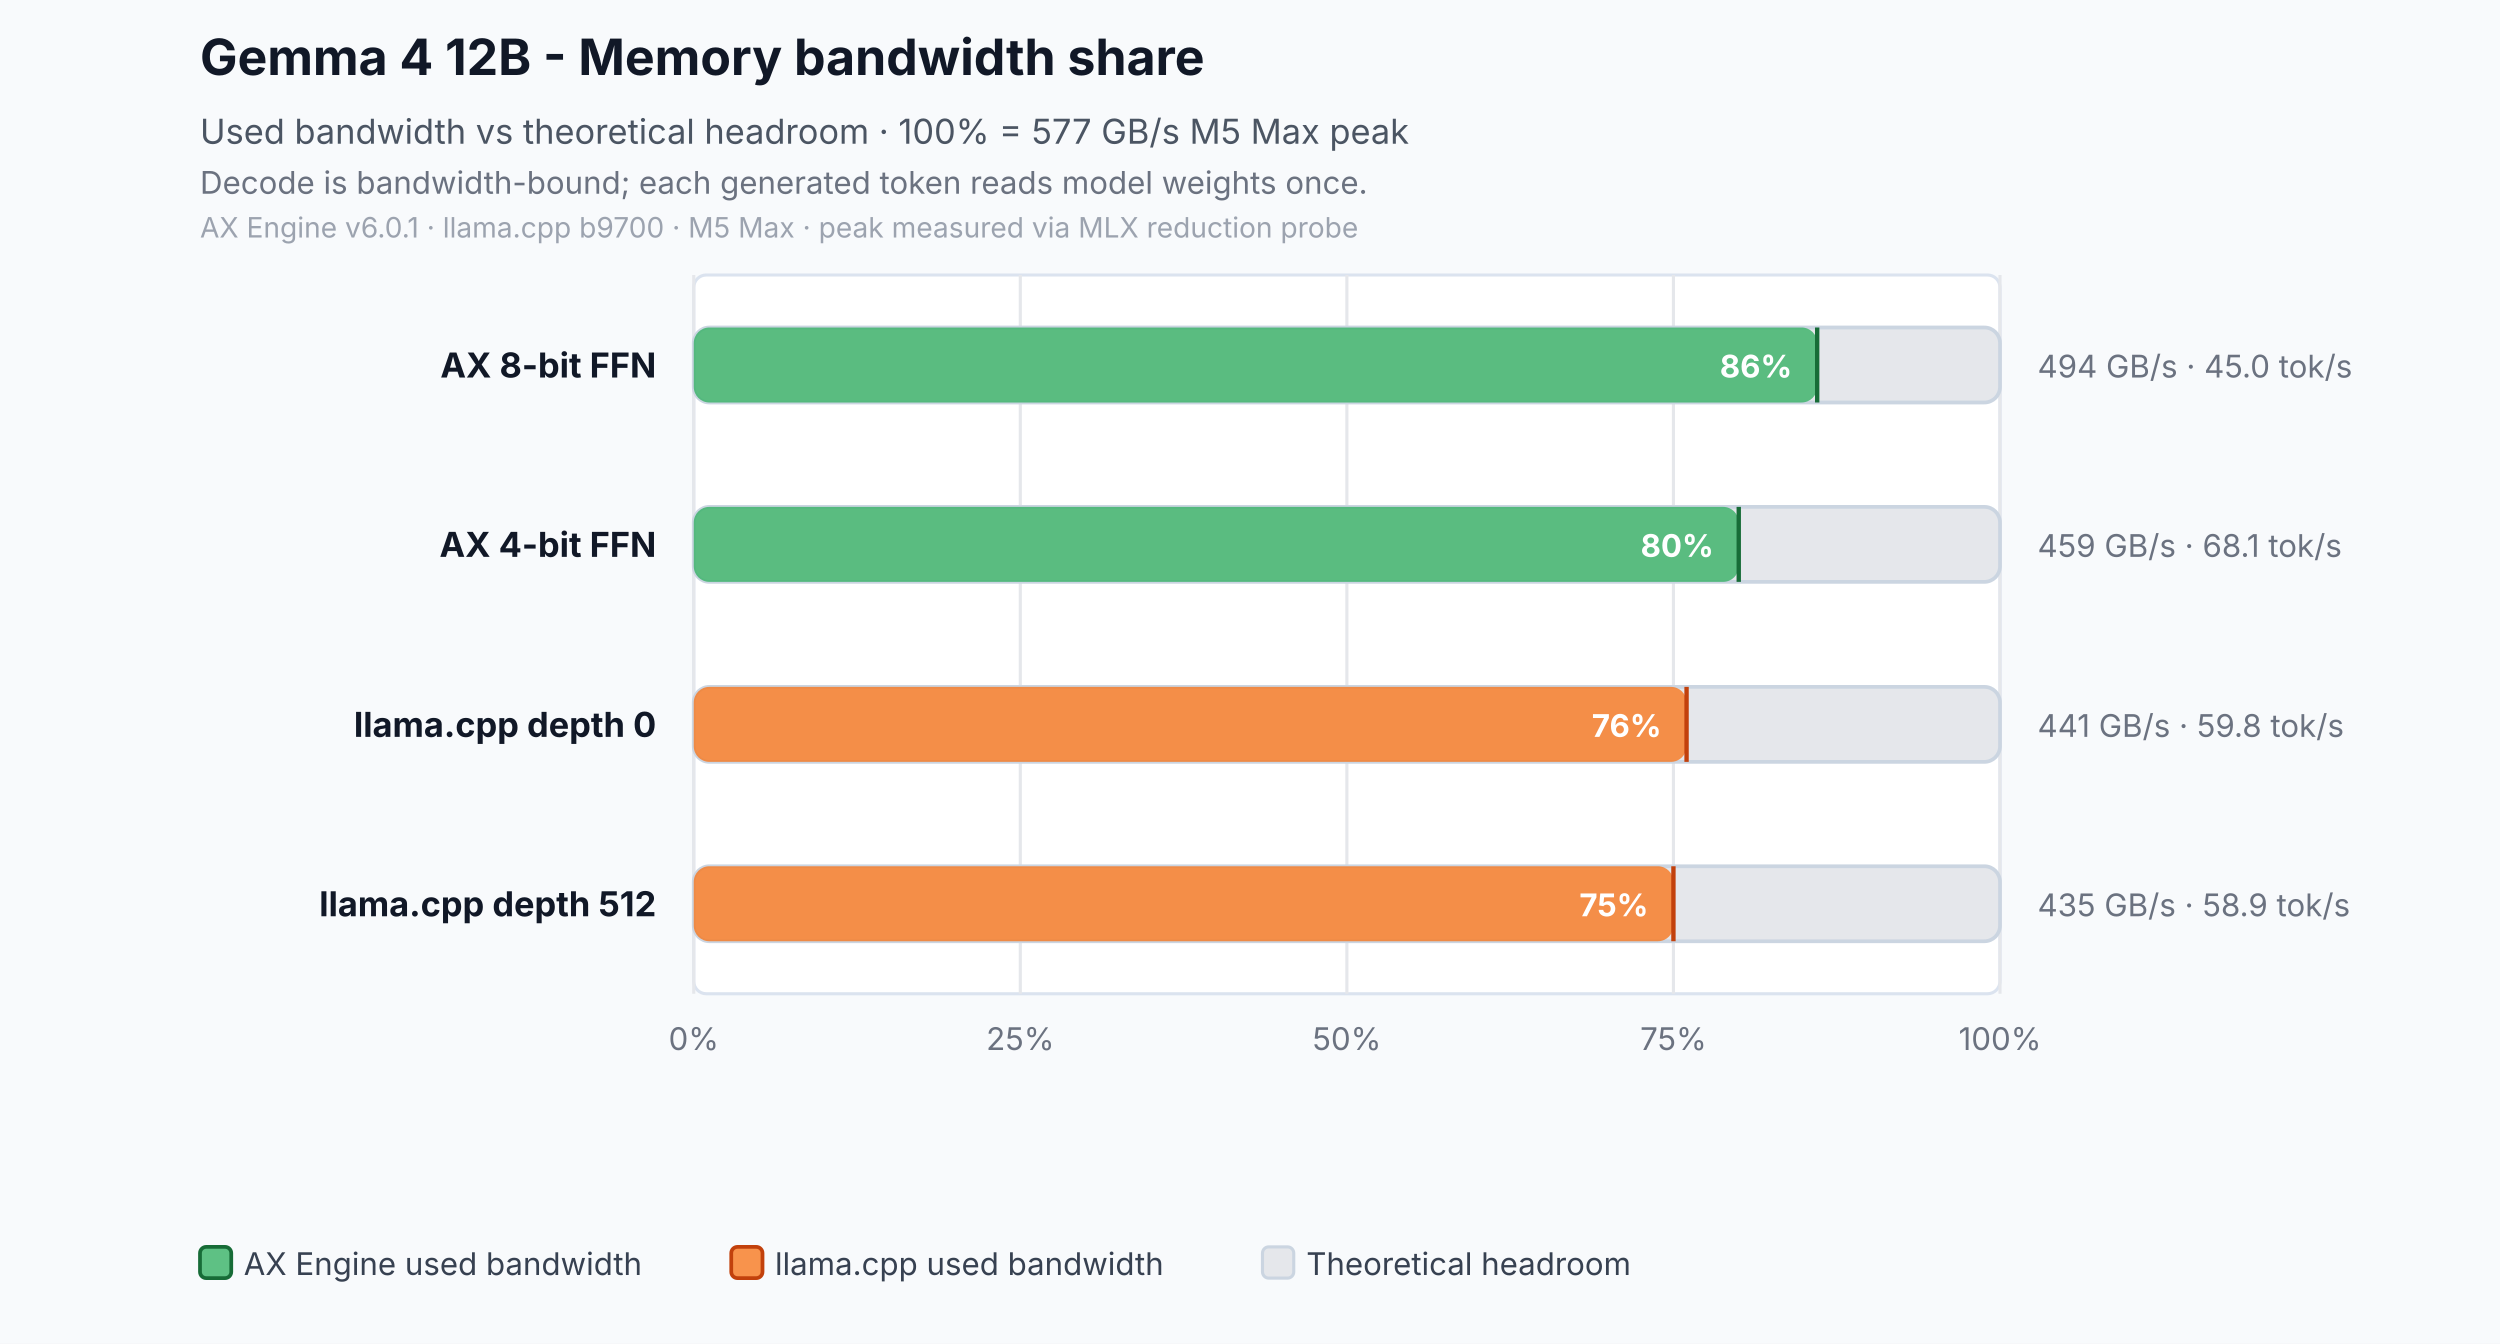
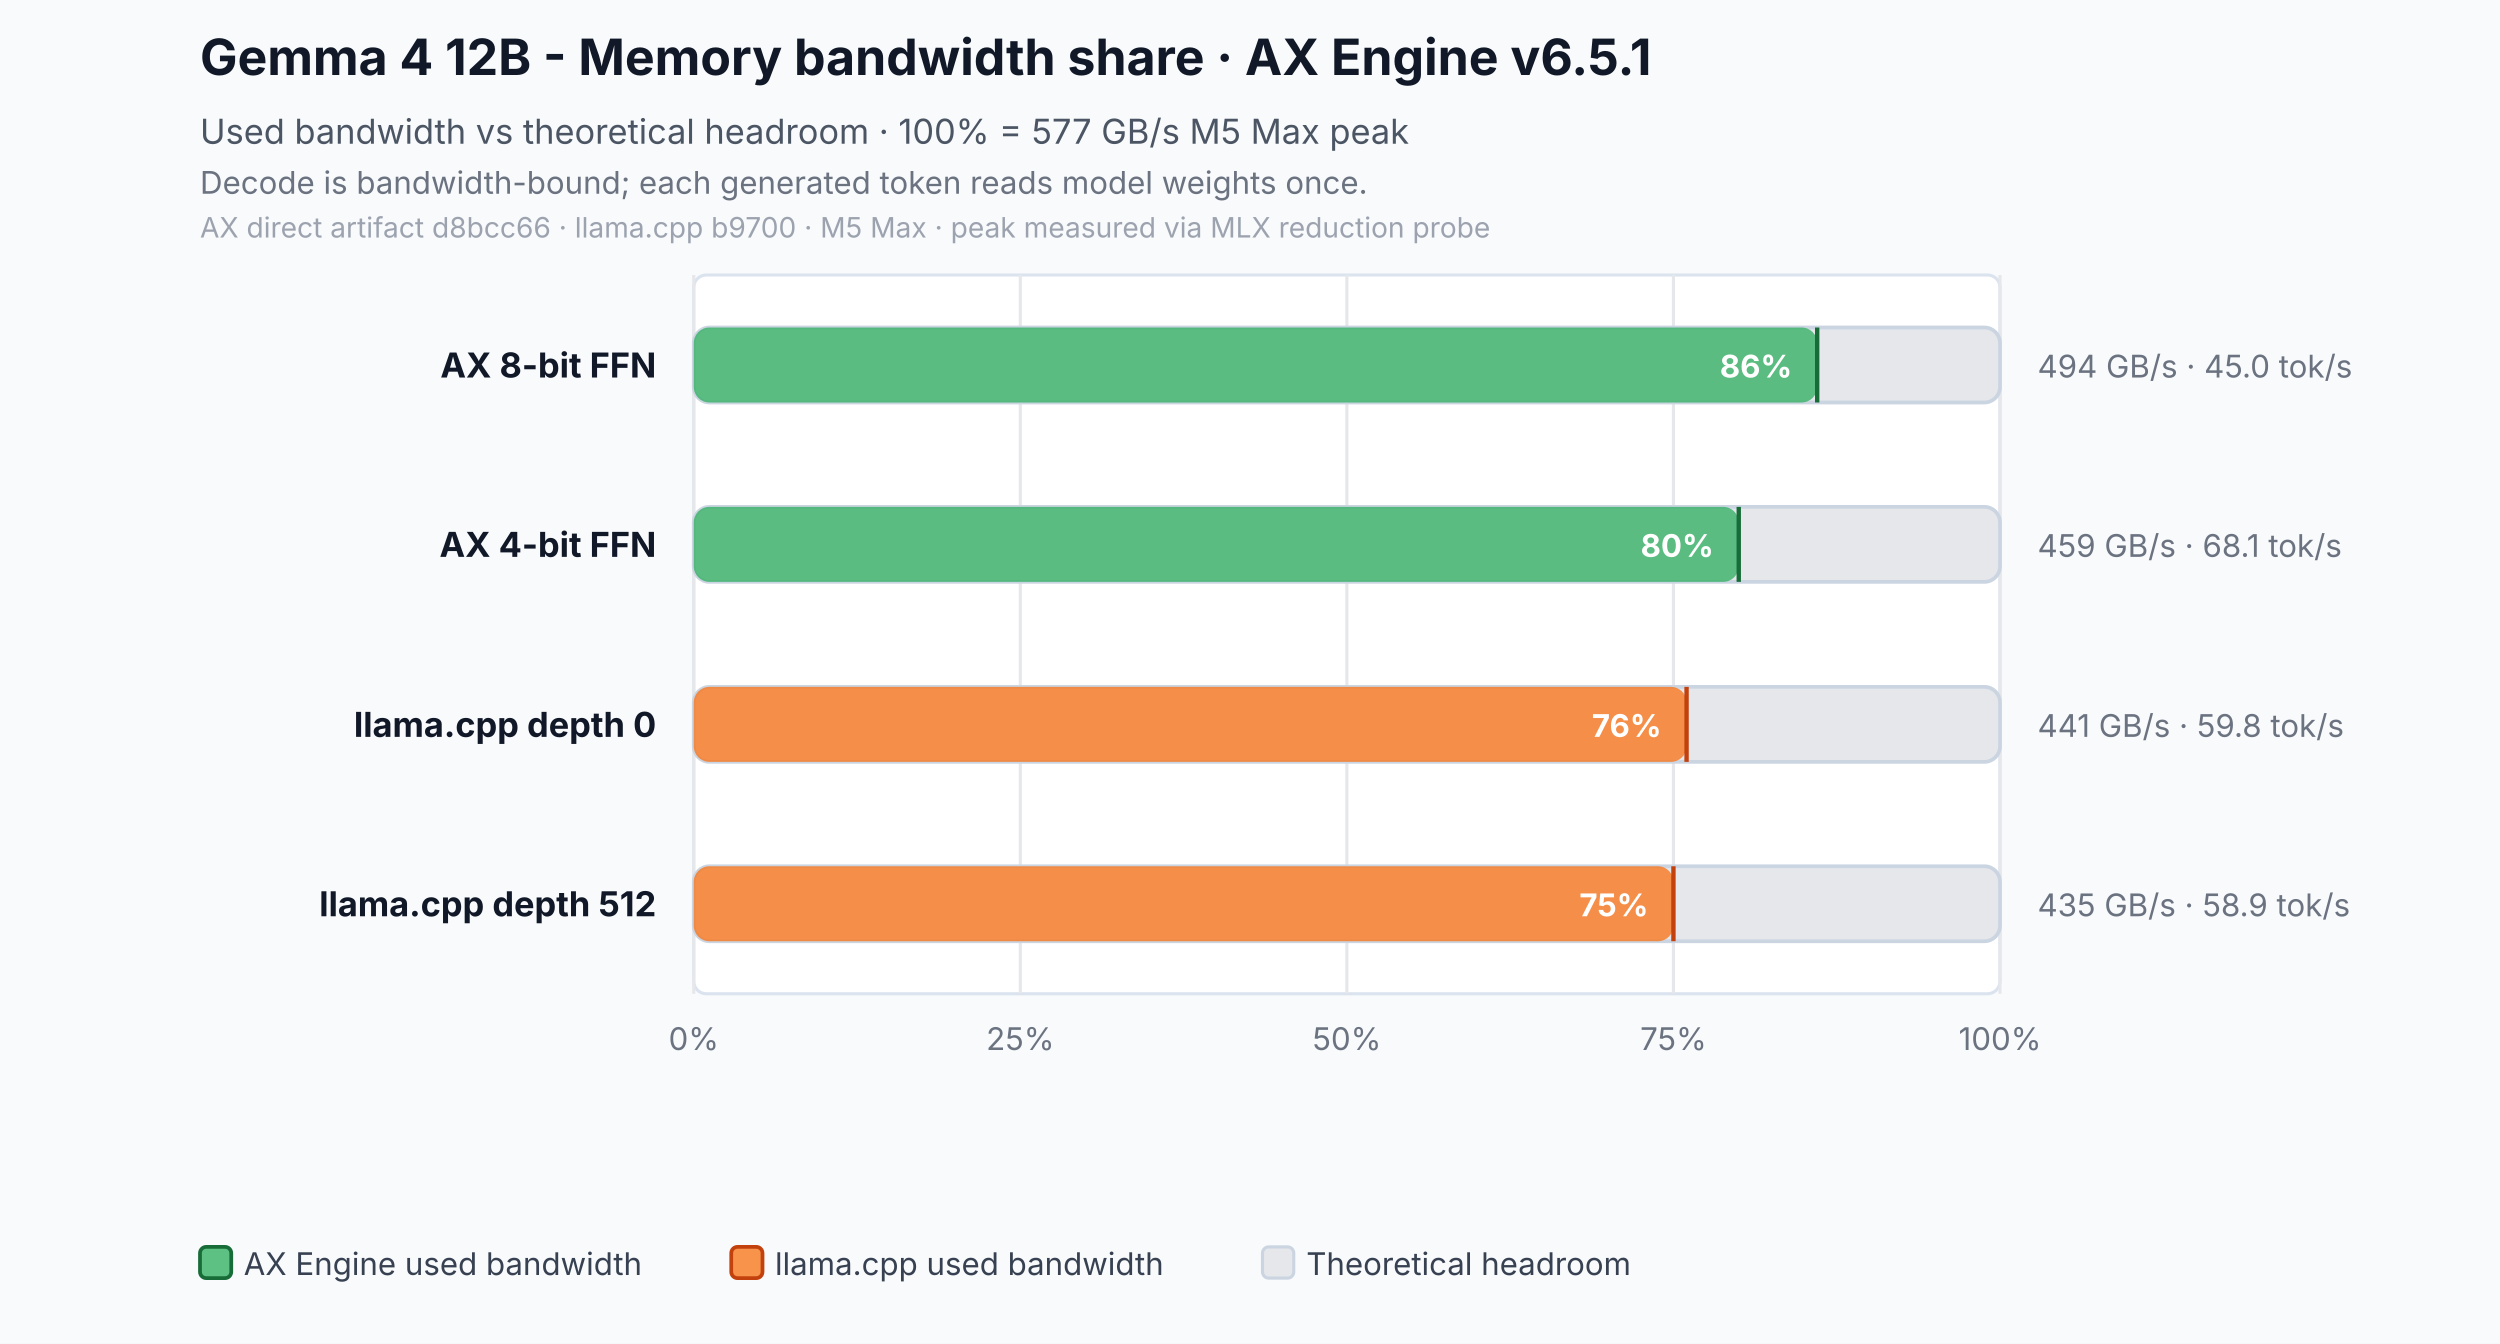
<svg xmlns="http://www.w3.org/2000/svg" width="800" height="430" viewBox="0 0 800 430" role="img" aria-labelledby="title desc">
  <rect width="800" height="430" fill="#f8fafc" />
-   <text id="title" x="64" y="24" font-family="Inter,Segoe UI,Arial,sans-serif" font-size="16" font-weight="700" fill="#111827">Gemma 4 12B - Memory bandwidth share</text>
+   <text id="title" x="64" y="24" font-family="Inter,Segoe UI,Arial,sans-serif" font-size="16" font-weight="700" fill="#111827">Gemma 4 12B - Memory bandwidth share · AX Engine v6.5.1</text>
  <text x="64" y="46" font-family="Inter,Segoe UI,Arial,sans-serif" font-size="11" fill="#4b5563">Used bandwidth vs theoretical headroom · 100% = 577 GB/s M5 Max peak</text>
  <text id="desc" x="64" y="62" font-family="Inter,Segoe UI,Arial,sans-serif" font-size="10" fill="#6b7280">Decode is bandwidth-bound; each generated token reads model weights once.</text>
-   <text x="64" y="76" font-family="Inter,Segoe UI,Arial,sans-serif" font-size="9" fill="#9ca3af">AX Engine v6.0.1 · llama.cpp b9700 · M5 Max · peak measured via MLX reduction probe</text>
+   <text x="64" y="76" font-family="Inter,Segoe UI,Arial,sans-serif" font-size="9" fill="#9ca3af">AX direct artifact d8bcc66 · llama.cpp b9700 · M5 Max · peak measured via MLX reduction probe</text>
  <rect x="222" y="88" width="418" height="230" rx="4" fill="#ffffff" stroke="#dbe3ef" />
  <line x1="222.0" y1="88" x2="222.0" y2="318" stroke="#e5e7eb" stroke-width="1" />
  <text x="222.0" y="336" text-anchor="middle" font-family="Inter,Segoe UI,Arial,sans-serif" font-size="10" fill="#6b7280">0%</text>
  <line x1="326.5" y1="88" x2="326.5" y2="318" stroke="#e5e7eb" stroke-width="1" />
  <text x="326.5" y="336" text-anchor="middle" font-family="Inter,Segoe UI,Arial,sans-serif" font-size="10" fill="#6b7280">25%</text>
  <line x1="431.0" y1="88" x2="431.0" y2="318" stroke="#e5e7eb" stroke-width="1" />
  <text x="431.0" y="336" text-anchor="middle" font-family="Inter,Segoe UI,Arial,sans-serif" font-size="10" fill="#6b7280">50%</text>
  <line x1="535.5" y1="88" x2="535.5" y2="318" stroke="#e5e7eb" stroke-width="1" />
  <text x="535.5" y="336" text-anchor="middle" font-family="Inter,Segoe UI,Arial,sans-serif" font-size="10" fill="#6b7280">75%</text>
  <line x1="640.0" y1="88" x2="640.0" y2="318" stroke="#e5e7eb" stroke-width="1" />
  <text x="640.0" y="336" text-anchor="middle" font-family="Inter,Segoe UI,Arial,sans-serif" font-size="10" fill="#6b7280">100%</text>
  <text x="210" y="120.8" text-anchor="end" font-family="Inter,Segoe UI,Arial,sans-serif" font-size="11" font-weight="700" fill="#111827">AX 8-bit FFN</text>
  <rect x="222" y="104.8" width="418.0" height="24" rx="5" fill="#e5e7eb" stroke="#cbd5e1" stroke-width="1.2" />
  <rect x="222" y="104.8" width="359.5" height="24" rx="5" fill="#2eaf5f" fill-opacity="0.76" />
  <line x1="581.5" y1="104.8" x2="581.5" y2="128.8" stroke="#176c37" stroke-width="1.4" />
  <text x="573.5" y="120.8" text-anchor="end" font-family="Inter,Segoe UI,Arial,sans-serif" font-size="10" font-weight="700" fill="#ffffff">86%</text>
  <text x="652" y="120.8" text-anchor="start" font-family="Inter,Segoe UI,Arial,sans-serif" font-size="10" fill="#6b7280">494 GB/s · 45.0 tok/s</text>
  <text x="210" y="178.2" text-anchor="end" font-family="Inter,Segoe UI,Arial,sans-serif" font-size="11" font-weight="700" fill="#111827">AX 4-bit FFN</text>
  <rect x="222" y="162.2" width="418.0" height="24" rx="5" fill="#e5e7eb" stroke="#cbd5e1" stroke-width="1.2" />
  <rect x="222" y="162.2" width="334.4" height="24" rx="5" fill="#2eaf5f" fill-opacity="0.76" />
  <line x1="556.4" y1="162.2" x2="556.4" y2="186.2" stroke="#176c37" stroke-width="1.4" />
  <text x="548.4" y="178.2" text-anchor="end" font-family="Inter,Segoe UI,Arial,sans-serif" font-size="10" font-weight="700" fill="#ffffff">80%</text>
  <text x="652" y="178.2" text-anchor="start" font-family="Inter,Segoe UI,Arial,sans-serif" font-size="10" fill="#6b7280">459 GB/s · 68.1 tok/s</text>
  <text x="210" y="235.8" text-anchor="end" font-family="Inter,Segoe UI,Arial,sans-serif" font-size="11" font-weight="700" fill="#111827">llama.cpp depth 0</text>
  <rect x="222" y="219.8" width="418.0" height="24" rx="5" fill="#e5e7eb" stroke="#cbd5e1" stroke-width="1.2" />
  <rect x="222" y="219.8" width="317.7" height="24" rx="5" fill="#f97316" fill-opacity="0.76" />
  <line x1="539.7" y1="219.8" x2="539.7" y2="243.8" stroke="#c2410c" stroke-width="1.4" />
  <text x="531.7" y="235.8" text-anchor="end" font-family="Inter,Segoe UI,Arial,sans-serif" font-size="10" font-weight="700" fill="#ffffff">76%</text>
  <text x="652" y="235.8" text-anchor="start" font-family="Inter,Segoe UI,Arial,sans-serif" font-size="10" fill="#6b7280">441 GB/s · 59.8 tok/s</text>
  <text x="210" y="293.2" text-anchor="end" font-family="Inter,Segoe UI,Arial,sans-serif" font-size="11" font-weight="700" fill="#111827">llama.cpp depth 512</text>
  <rect x="222" y="277.2" width="418.0" height="24" rx="5" fill="#e5e7eb" stroke="#cbd5e1" stroke-width="1.2" />
  <rect x="222" y="277.2" width="313.5" height="24" rx="5" fill="#f97316" fill-opacity="0.76" />
  <line x1="535.5" y1="277.2" x2="535.5" y2="301.2" stroke="#c2410c" stroke-width="1.4" />
  <text x="527.5" y="293.2" text-anchor="end" font-family="Inter,Segoe UI,Arial,sans-serif" font-size="10" font-weight="700" fill="#ffffff">75%</text>
  <text x="652" y="293.2" text-anchor="start" font-family="Inter,Segoe UI,Arial,sans-serif" font-size="10" fill="#6b7280">435 GB/s · 58.9 tok/s</text>
  <rect x="64" y="399" width="10" height="10" rx="2" fill="#2eaf5f" fill-opacity="0.76" stroke="#176c37" stroke-width="1.2" />
  <text x="78" y="408" font-family="Inter,Segoe UI,Arial,sans-serif" font-size="10" fill="#374151">AX Engine used bandwidth</text>
  <rect x="234" y="399" width="10" height="10" rx="2" fill="#f97316" fill-opacity="0.76" stroke="#c2410c" stroke-width="1.2" />
  <text x="248" y="408" font-family="Inter,Segoe UI,Arial,sans-serif" font-size="10" fill="#374151">llama.cpp used bandwidth</text>
  <rect x="404" y="399" width="10" height="10" rx="2" fill="#e5e7eb" stroke="#cbd5e1" stroke-width="1" />
  <text x="418" y="408" font-family="Inter,Segoe UI,Arial,sans-serif" font-size="10" fill="#374151">Theoretical headroom</text>
</svg>
